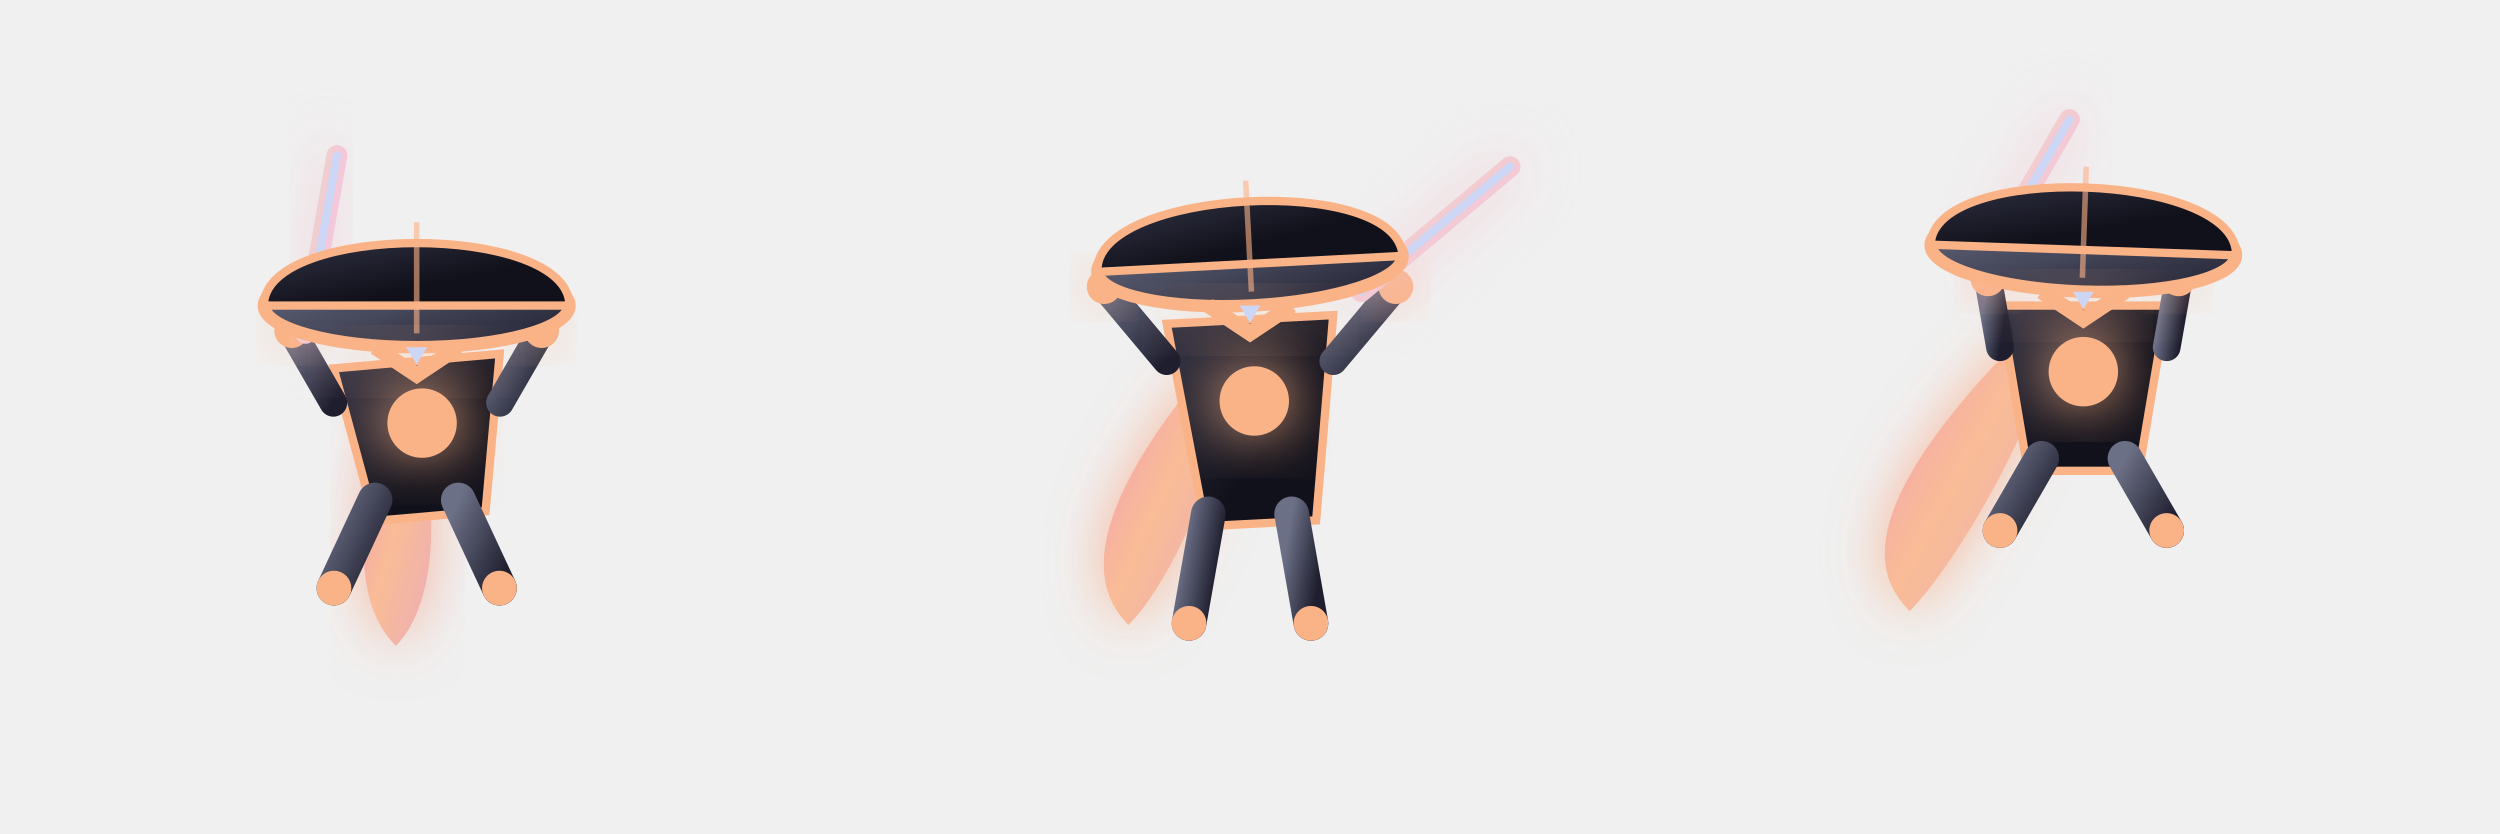
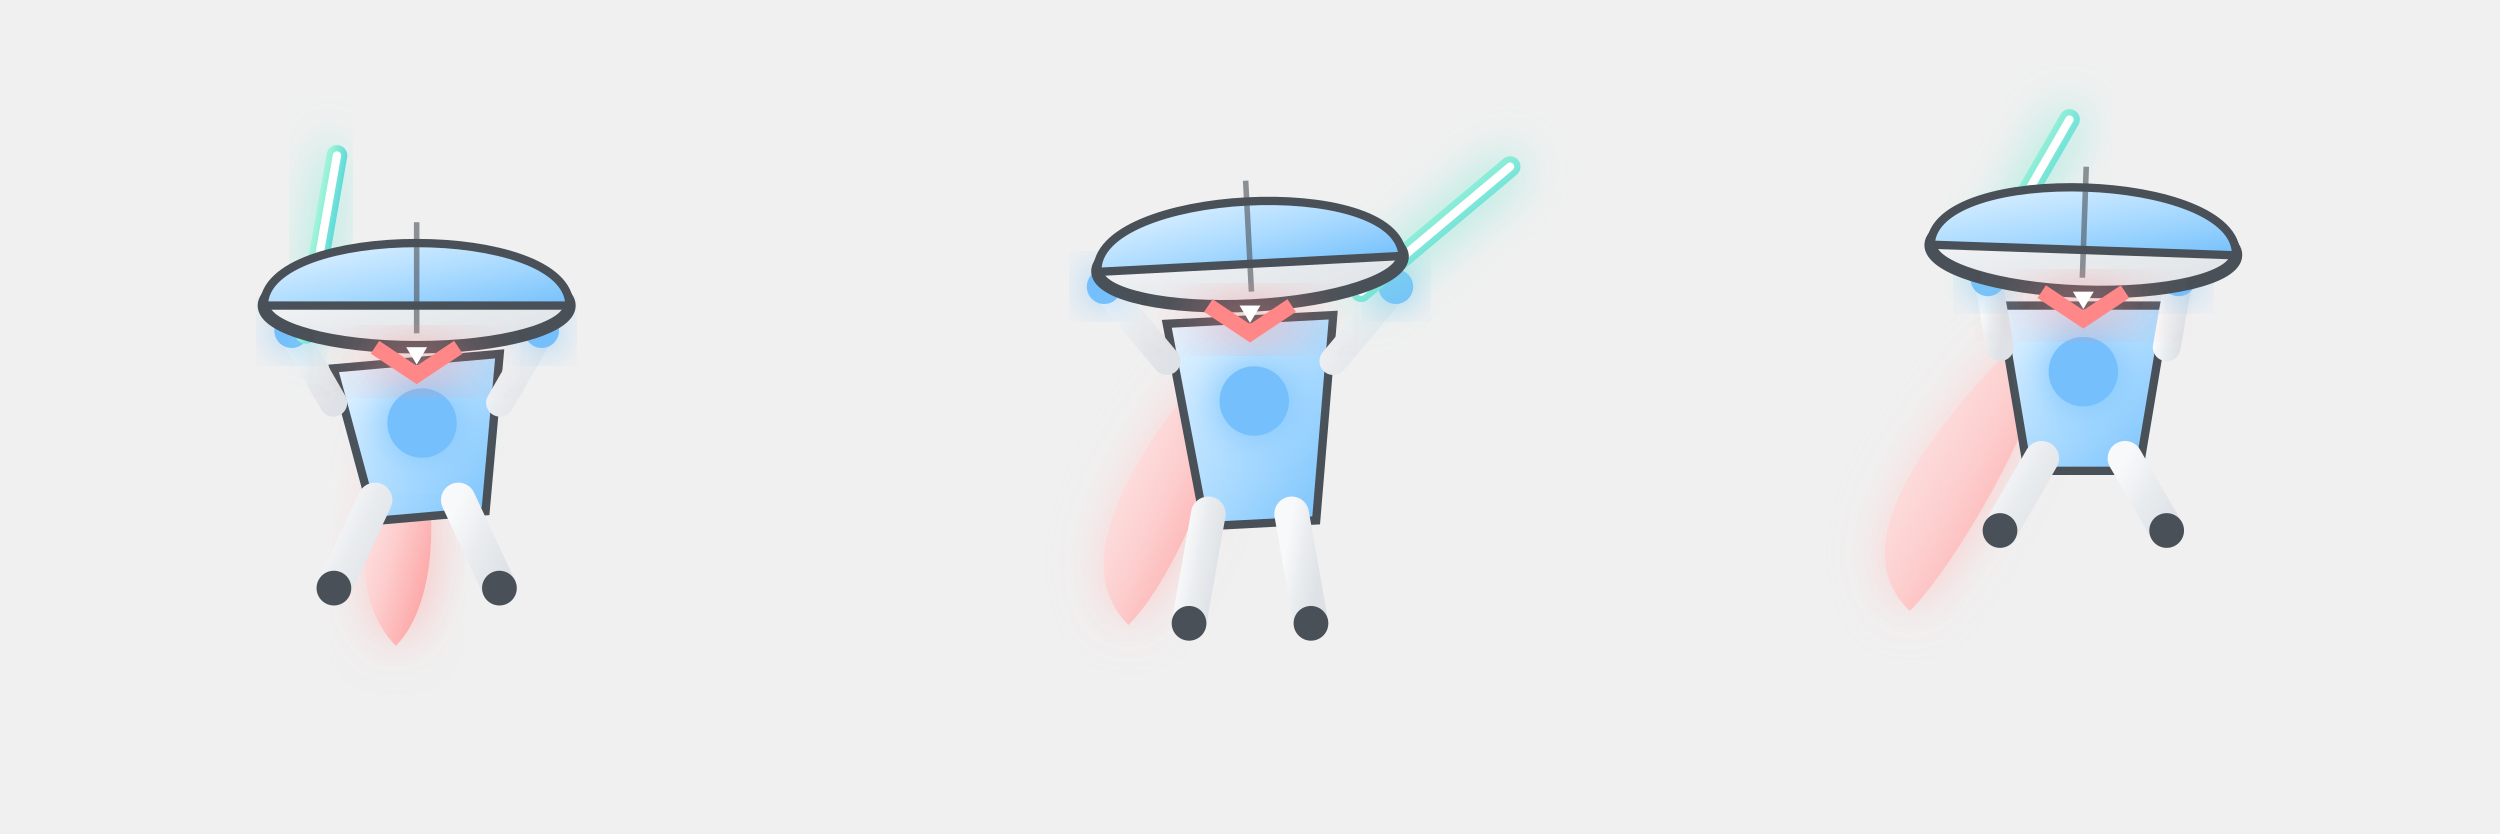
<svg xmlns="http://www.w3.org/2000/svg" viewBox="0 0 360 120" width="360" height="120">
  <defs>
    <filter id="goldGlow" x="-50%" y="-50%" width="200%" height="200%">
-       <feGaussianBlur stdDeviation="4.5" result="blur" />
+       <feGaussianBlur stdDeviation="3" result="blur" />
      <feMerge>
        <feMergeNode in="blur" />
        <feMergeNode in="SourceGraphic" />
      </feMerge>
    </filter>
    <filter id="heavyGoldGlow" x="-80%" y="-80%" width="260%" height="260%">
-       <feGaussianBlur stdDeviation="7" result="blur1" />
-       <feGaussianBlur stdDeviation="2.5" result="blur2" />
+       <feGaussianBlur stdDeviation="5" result="blur1" />
+       <feGaussianBlur stdDeviation="1.5" result="blur2" />
      <feMerge>
        <feMergeNode in="blur1" />
        <feMergeNode in="blur2" />
        <feMergeNode in="SourceGraphic" />
      </feMerge>
    </filter>
    <filter id="sakuraGlow" x="-50%" y="-50%" width="200%" height="200%">
-       <feGaussianBlur stdDeviation="4" result="blur" />
+       <feGaussianBlur stdDeviation="3.5" result="blur" />
      <feMerge>
        <feMergeNode in="blur" />
        <feMergeNode in="SourceGraphic" />
      </feMerge>
    </filter>
    <filter id="inkMisty" x="-30%" y="-30%" width="160%" height="160%">
-       <feGaussianBlur stdDeviation="1.8" />
+       <feGaussianBlur stdDeviation="1.5" />
    </filter>
    <filter id="redGlow" x="-40%" y="-40%" width="180%" height="180%">
-       <feGaussianBlur stdDeviation="3.5" result="blur" />
+       <feGaussianBlur stdDeviation="3" result="blur" />
      <feMerge>
        <feMergeNode in="blur" />
        <feMergeNode in="SourceGraphic" />
      </feMerge>
    </filter>
    <linearGradient id="inkWashGrad" x1="0%" y1="0%" x2="100%" y2="100%">
-       <stop offset="0%" stop-color="#313244" />
-       <stop offset="60%" stop-color="#11111b" />
-       <stop offset="100%" stop-color="#11111b" />
+       <stop offset="0%" stop-color="#e7f5ff" />
+       <stop offset="60%" stop-color="#a5d8ff" />
+       <stop offset="100%" stop-color="#74c0fc" />
    </linearGradient>
    <linearGradient id="inkWashLight" x1="0%" y1="0%" x2="100%" y2="100%">
-       <stop offset="0%" stop-color="#6c7086" />
-       <stop offset="50%" stop-color="#45475a" />
-       <stop offset="100%" stop-color="#1e1e2e" />
+       <stop offset="0%" stop-color="#f8f9fa" />
+       <stop offset="50%" stop-color="#e9ecef" />
+       <stop offset="100%" stop-color="#dee2e6" />
    </linearGradient>
    <linearGradient id="spiritGold" x1="0%" y1="0%" x2="100%" y2="0%">
-       <stop offset="0%" stop-color="#cdd6f4" />
-       <stop offset="35%" stop-color="#f9e2af" />
-       <stop offset="75%" stop-color="#fab387" />
-       <stop offset="100%" stop-color="#fab387" />
+       <stop offset="0%" stop-color="#fff9db" />
+       <stop offset="35%" stop-color="#ffe066" />
+       <stop offset="75%" stop-color="#ffd43b" />
+       <stop offset="100%" stop-color="#fab005" />
    </linearGradient>
    <linearGradient id="sacredMaple" x1="0%" y1="0%" x2="100%" y2="100%">
-       <stop offset="0%" stop-color="#f38ba8" />
-       <stop offset="50%" stop-color="#fab387" />
-       <stop offset="100%" stop-color="#eba0ac" />
+       <stop offset="0%" stop-color="#fff5f5" />
+       <stop offset="50%" stop-color="#ffc9c9" />
+       <stop offset="100%" stop-color="#ff8787" />
    </linearGradient>
    <linearGradient id="sakuraBlade" x1="0%" y1="0%" x2="100%" y2="100%">
-       <stop offset="0%" stop-color="#cdd6f4" />
-       <stop offset="40%" stop-color="#f2cdcd" />
-       <stop offset="85%" stop-color="#f5c2e7" />
-       <stop offset="100%" stop-color="#cba6f7" />
+       <stop offset="0%" stop-color="#e3fafc" />
+       <stop offset="40%" stop-color="#96f2d7" />
+       <stop offset="85%" stop-color="#3bc9db" />
+       <stop offset="100%" stop-color="#15aabf" />
    </linearGradient>
    <linearGradient id="crimsonGaze" x1="0%" y1="0%" x2="100%" y2="100%">
-       <stop offset="0%" stop-color="#f38ba8" />
-       <stop offset="60%" stop-color="#eba0ac" />
-       <stop offset="100%" stop-color="#1e1e2e" />
+       <stop offset="0%" stop-color="#ff8787" />
+       <stop offset="60%" stop-color="#ff6b6b" />
+       <stop offset="100%" stop-color="#495057" />
    </linearGradient>
  </defs>
  <g transform="translate(0, 0)">
    <clipPath id="frame0">
      <rect x="0" y="0" width="120" height="120" />
    </clipPath>
    <g clip-path="url(#frame0)">
      <path d="M 56.6 58 C 50 78 52 88 57 93 C 65 85 62.6 62 56.6 58" fill="url(#sacredMaple)" opacity="0.85" filter="url(#sakuraGlow)" />
      <g transform="rotate(-5 60 52)">
-         <path d="M 48 52 L 72 52 L 68 74.4 L 52 74.4 Z" fill="url(#inkWashGrad)" stroke="#fab387" stroke-width="1.2" />
-         <circle cx="60" cy="60.96" r="5" fill="#fab387" filter="url(#goldGlow)" />
+         <path d="M 48 52 L 72 52 L 68 74.4 L 52 74.4 Z" fill="url(#inkWashGrad)" stroke="#495057" stroke-width="1.2" />
+         <circle cx="60" cy="60.96" r="5" fill="#74c0fc" filter="url(#goldGlow)" />
      </g>
      <line x1="54" y1="72" x2="48.083" y2="84.688" stroke="url(#inkWashLight)" stroke-width="5" stroke-linecap="round" />
      <line x1="66" y1="72" x2="71.917" y2="84.688" stroke="url(#inkWashLight)" stroke-width="5" stroke-linecap="round" />
-       <circle cx="48.083" cy="84.688" r="2.5" fill="#fab387" />
-       <circle cx="71.917" cy="84.688" r="2.5" fill="#fab387" />
+       <circle cx="48.083" cy="84.688" r="2.5" fill="#495057" />
+       <circle cx="71.917" cy="84.688" r="2.5" fill="#495057" />
      <line x1="48" y1="58" x2="42" y2="47.608" stroke="url(#inkWashLight)" stroke-width="4" stroke-linecap="round" />
-       <circle cx="42" cy="47.608" r="2.5" fill="#fab387" filter="url(#goldGlow)" />
+       <circle cx="42" cy="47.608" r="2.5" fill="#74c0fc" filter="url(#goldGlow)" />
      <line x1="72" y1="58" x2="78" y2="47.608" stroke="url(#inkWashLight)" stroke-width="4" stroke-linecap="round" />
-       <circle cx="78" cy="47.608" r="2.5" fill="#fab387" filter="url(#goldGlow)" />
+       <circle cx="78" cy="47.608" r="2.5" fill="#74c0fc" filter="url(#goldGlow)" />
      <line x1="44" y1="48" x2="48.515" y2="22.395" stroke="url(#sakuraBlade)" stroke-width="3" stroke-linecap="round" filter="url(#sakuraGlow)" />
-       <line x1="44" y1="48" x2="48.515" y2="22.395" stroke="#cdd6f4" stroke-width="1.2" stroke-linecap="round" />
+       <line x1="44" y1="48" x2="48.515" y2="22.395" stroke="#ffffff" stroke-width="1.2" stroke-linecap="round" />
      <g transform="rotate(0 60 44)">
-         <ellipse cx="60" cy="44" rx="22" ry="6" fill="url(#inkWashLight)" stroke="#fab387" stroke-width="1.8" />
-         <path d="M 38 44 C 38 32 82 32 82 44 Z" fill="url(#inkWashGrad)" stroke="#fab387" stroke-width="1.2" />
-         <line x1="60" y1="32" x2="60" y2="48" stroke="#fab387" stroke-width="0.8" opacity="0.6" />
+         <ellipse cx="60" cy="44" rx="22" ry="6" fill="url(#inkWashLight)" stroke="#495057" stroke-width="1.8" />
+         <path d="M 38 44 C 38 32 82 32 82 44 Z" fill="url(#inkWashGrad)" stroke="#495057" stroke-width="1.2" />
+         <line x1="60" y1="32" x2="60" y2="48" stroke="#495057" stroke-width="0.8" opacity="0.6" />
      </g>
-       <path d="M 54 50 L 60 54 L 66 50" fill="none" stroke="#fab387" stroke-width="2.2" filter="url(#heavyGoldGlow)" />
-       <polygon points="58.5,50 60,52.5 61.5,50" fill="#cdd6f4" />
+       <path d="M 54 50 L 60 54 L 66 50" fill="none" stroke="#ff8787" stroke-width="2.2" filter="url(#heavyGoldGlow)" />
+       <polygon points="58.5,50 60,52.5 61.5,50" fill="#ffffff" />
    </g>
  </g>
  <g transform="translate(120, 0)">
    <clipPath id="frame1">
      <rect x="0" y="0" width="120" height="120" />
    </clipPath>
    <g clip-path="url(#frame1)">
      <path d="M 54.5 52 C 35 75 37.5 85 42.5 90 C 50.5 82 60.5 56 54.5 52" fill="url(#sacredMaple)" opacity="0.85" filter="url(#sakuraGlow)" />
      <g transform="rotate(-3 60 46)">
-         <path d="M 48 46 L 72 46 L 68 75.4 L 52 75.4 Z" fill="url(#inkWashGrad)" stroke="#fab387" stroke-width="1.2" />
-         <circle cx="60" cy="57.76" r="5" fill="#fab387" filter="url(#goldGlow)" />
+         <path d="M 48 46 L 72 46 L 68 75.4 L 52 75.4 Z" fill="url(#inkWashGrad)" stroke="#495057" stroke-width="1.2" />
+         <circle cx="60" cy="57.76" r="5" fill="#74c0fc" filter="url(#goldGlow)" />
      </g>
      <line x1="54" y1="74" x2="51.222" y2="89.757" stroke="url(#inkWashLight)" stroke-width="5" stroke-linecap="round" />
      <line x1="66" y1="74" x2="68.778" y2="89.757" stroke="url(#inkWashLight)" stroke-width="5" stroke-linecap="round" />
-       <circle cx="51.222" cy="89.757" r="2.5" fill="#fab387" />
-       <circle cx="68.778" cy="89.757" r="2.5" fill="#fab387" />
+       <circle cx="51.222" cy="89.757" r="2.5" fill="#495057" />
+       <circle cx="68.778" cy="89.757" r="2.5" fill="#495057" />
      <line x1="48" y1="52" x2="39.001" y2="41.275" stroke="url(#inkWashLight)" stroke-width="4" stroke-linecap="round" />
-       <circle cx="39.001" cy="41.275" r="2.5" fill="#fab387" filter="url(#goldGlow)" />
+       <circle cx="39.001" cy="41.275" r="2.5" fill="#74c0fc" filter="url(#goldGlow)" />
      <line x1="72" y1="52" x2="80.999" y2="41.275" stroke="url(#inkWashLight)" stroke-width="4" stroke-linecap="round" />
-       <circle cx="80.999" cy="41.275" r="2.5" fill="#fab387" filter="url(#goldGlow)" />
+       <circle cx="80.999" cy="41.275" r="2.5" fill="#74c0fc" filter="url(#goldGlow)" />
      <line x1="76" y1="42" x2="97.449" y2="24.002" stroke="url(#sakuraBlade)" stroke-width="3" stroke-linecap="round" filter="url(#sakuraGlow)" />
-       <line x1="76" y1="42" x2="97.449" y2="24.002" stroke="#cdd6f4" stroke-width="1.2" stroke-linecap="round" />
+       <line x1="76" y1="42" x2="97.449" y2="24.002" stroke="#ffffff" stroke-width="1.2" stroke-linecap="round" />
      <g transform="rotate(-3 60 38)">
-         <ellipse cx="60" cy="38" rx="22" ry="6" fill="url(#inkWashLight)" stroke="#fab387" stroke-width="1.8" />
-         <path d="M 38 38 C 38 26 82 26 82 38 Z" fill="url(#inkWashGrad)" stroke="#fab387" stroke-width="1.2" />
-         <line x1="60" y1="26" x2="60" y2="42" stroke="#fab387" stroke-width="0.8" opacity="0.6" />
+         <ellipse cx="60" cy="38" rx="22" ry="6" fill="url(#inkWashLight)" stroke="#495057" stroke-width="1.8" />
+         <path d="M 38 38 C 38 26 82 26 82 38 Z" fill="url(#inkWashGrad)" stroke="#495057" stroke-width="1.2" />
+         <line x1="60" y1="26" x2="60" y2="42" stroke="#495057" stroke-width="0.8" opacity="0.6" />
      </g>
-       <path d="M 54 44 L 60 48 L 66 44" fill="none" stroke="#fab387" stroke-width="2.2" filter="url(#heavyGoldGlow)" />
-       <polygon points="58.5,44 60,46.5 61.5,44" fill="#cdd6f4" />
+       <path d="M 54 44 L 60 48 L 66 44" fill="none" stroke="#ff8787" stroke-width="2.2" filter="url(#heavyGoldGlow)" />
+       <polygon points="58.5,44 60,46.5 61.5,44" fill="#ffffff" />
    </g>
  </g>
  <g transform="translate(240, 0)">
    <clipPath id="frame2">
      <rect x="0" y="0" width="120" height="120" />
    </clipPath>
    <g clip-path="url(#frame2)">
      <path d="M 53.6 46 C 26 73 30 83 35 88 C 43 80 59.6 50 53.6 46" fill="url(#sacredMaple)" opacity="0.85" filter="url(#sakuraGlow)" />
      <g transform="rotate(0 60 44)">
-         <path d="M 48 44 L 72 44 L 68 67.8 L 52 67.8 Z" fill="url(#inkWashGrad)" stroke="#fab387" stroke-width="1.2" />
-         <circle cx="60" cy="53.52" r="5" fill="#fab387" filter="url(#goldGlow)" />
+         <path d="M 48 44 L 72 44 L 68 67.8 L 52 67.8 Z" fill="url(#inkWashGrad)" stroke="#495057" stroke-width="1.2" />
+         <circle cx="60" cy="53.52" r="5" fill="#74c0fc" filter="url(#goldGlow)" />
      </g>
      <line x1="54" y1="66" x2="48" y2="76.392" stroke="url(#inkWashLight)" stroke-width="5" stroke-linecap="round" />
      <line x1="66" y1="66" x2="72" y2="76.392" stroke="url(#inkWashLight)" stroke-width="5" stroke-linecap="round" />
-       <circle cx="48" cy="76.392" r="2.5" fill="#fab387" />
-       <circle cx="72" cy="76.392" r="2.5" fill="#fab387" />
+       <circle cx="48" cy="76.392" r="2.5" fill="#495057" />
+       <circle cx="72" cy="76.392" r="2.5" fill="#495057" />
      <line x1="48" y1="50" x2="46.264" y2="40.152" stroke="url(#inkWashLight)" stroke-width="4" stroke-linecap="round" />
-       <circle cx="46.264" cy="40.152" r="2.5" fill="#fab387" filter="url(#goldGlow)" />
+       <circle cx="46.264" cy="40.152" r="2.5" fill="#74c0fc" filter="url(#goldGlow)" />
      <line x1="72" y1="50" x2="73.736" y2="40.152" stroke="url(#inkWashLight)" stroke-width="4" stroke-linecap="round" />
-       <circle cx="73.736" cy="40.152" r="2.5" fill="#fab387" filter="url(#goldGlow)" />
+       <circle cx="73.736" cy="40.152" r="2.5" fill="#74c0fc" filter="url(#goldGlow)" />
      <line x1="46" y1="38" x2="58" y2="17.215" stroke="url(#sakuraBlade)" stroke-width="3" stroke-linecap="round" filter="url(#sakuraGlow)" />
-       <line x1="46" y1="38" x2="58" y2="17.215" stroke="#cdd6f4" stroke-width="1.2" stroke-linecap="round" />
+       <line x1="46" y1="38" x2="58" y2="17.215" stroke="#ffffff" stroke-width="1.2" stroke-linecap="round" />
      <g transform="rotate(2 60 36)">
-         <ellipse cx="60" cy="36" rx="22" ry="6" fill="url(#inkWashLight)" stroke="#fab387" stroke-width="1.8" />
-         <path d="M 38 36 C 38 24 82 24 82 36 Z" fill="url(#inkWashGrad)" stroke="#fab387" stroke-width="1.2" />
-         <line x1="60" y1="24" x2="60" y2="40" stroke="#fab387" stroke-width="0.8" opacity="0.6" />
+         <ellipse cx="60" cy="36" rx="22" ry="6" fill="url(#inkWashLight)" stroke="#495057" stroke-width="1.8" />
+         <path d="M 38 36 C 38 24 82 24 82 36 Z" fill="url(#inkWashGrad)" stroke="#495057" stroke-width="1.2" />
+         <line x1="60" y1="24" x2="60" y2="40" stroke="#495057" stroke-width="0.8" opacity="0.6" />
      </g>
-       <path d="M 54 42 L 60 46 L 66 42" fill="none" stroke="#fab387" stroke-width="2.2" filter="url(#heavyGoldGlow)" />
-       <polygon points="58.5,42 60,44.5 61.5,42" fill="#cdd6f4" />
+       <path d="M 54 42 L 60 46 L 66 42" fill="none" stroke="#ff8787" stroke-width="2.2" filter="url(#heavyGoldGlow)" />
+       <polygon points="58.5,42 60,44.5 61.5,42" fill="#ffffff" />
    </g>
  </g>
</svg>
